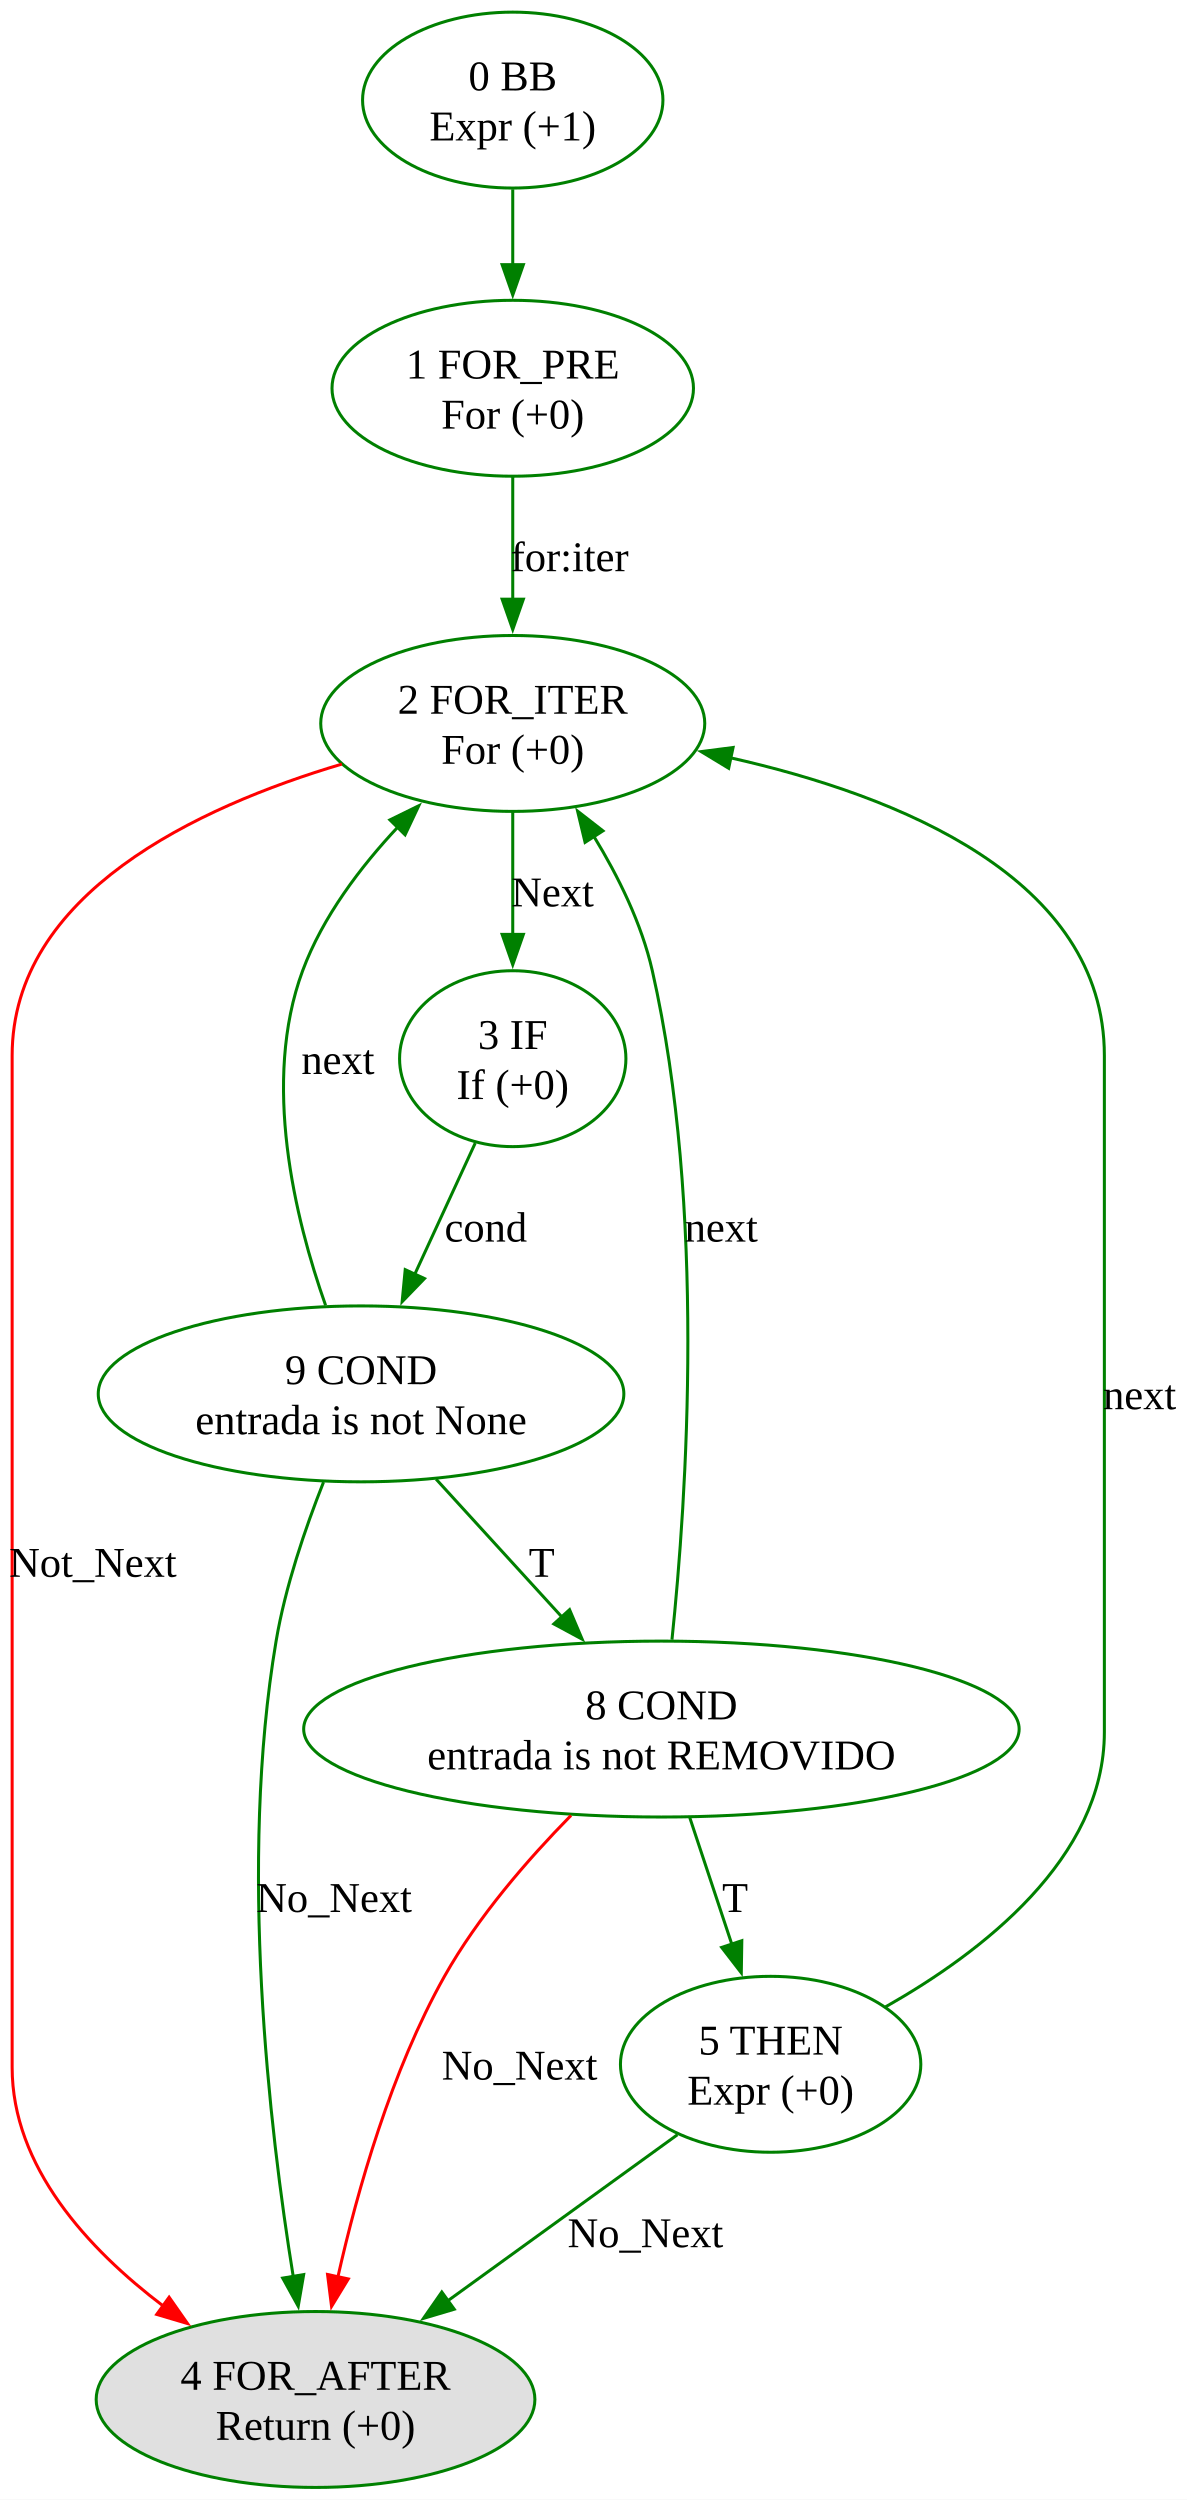
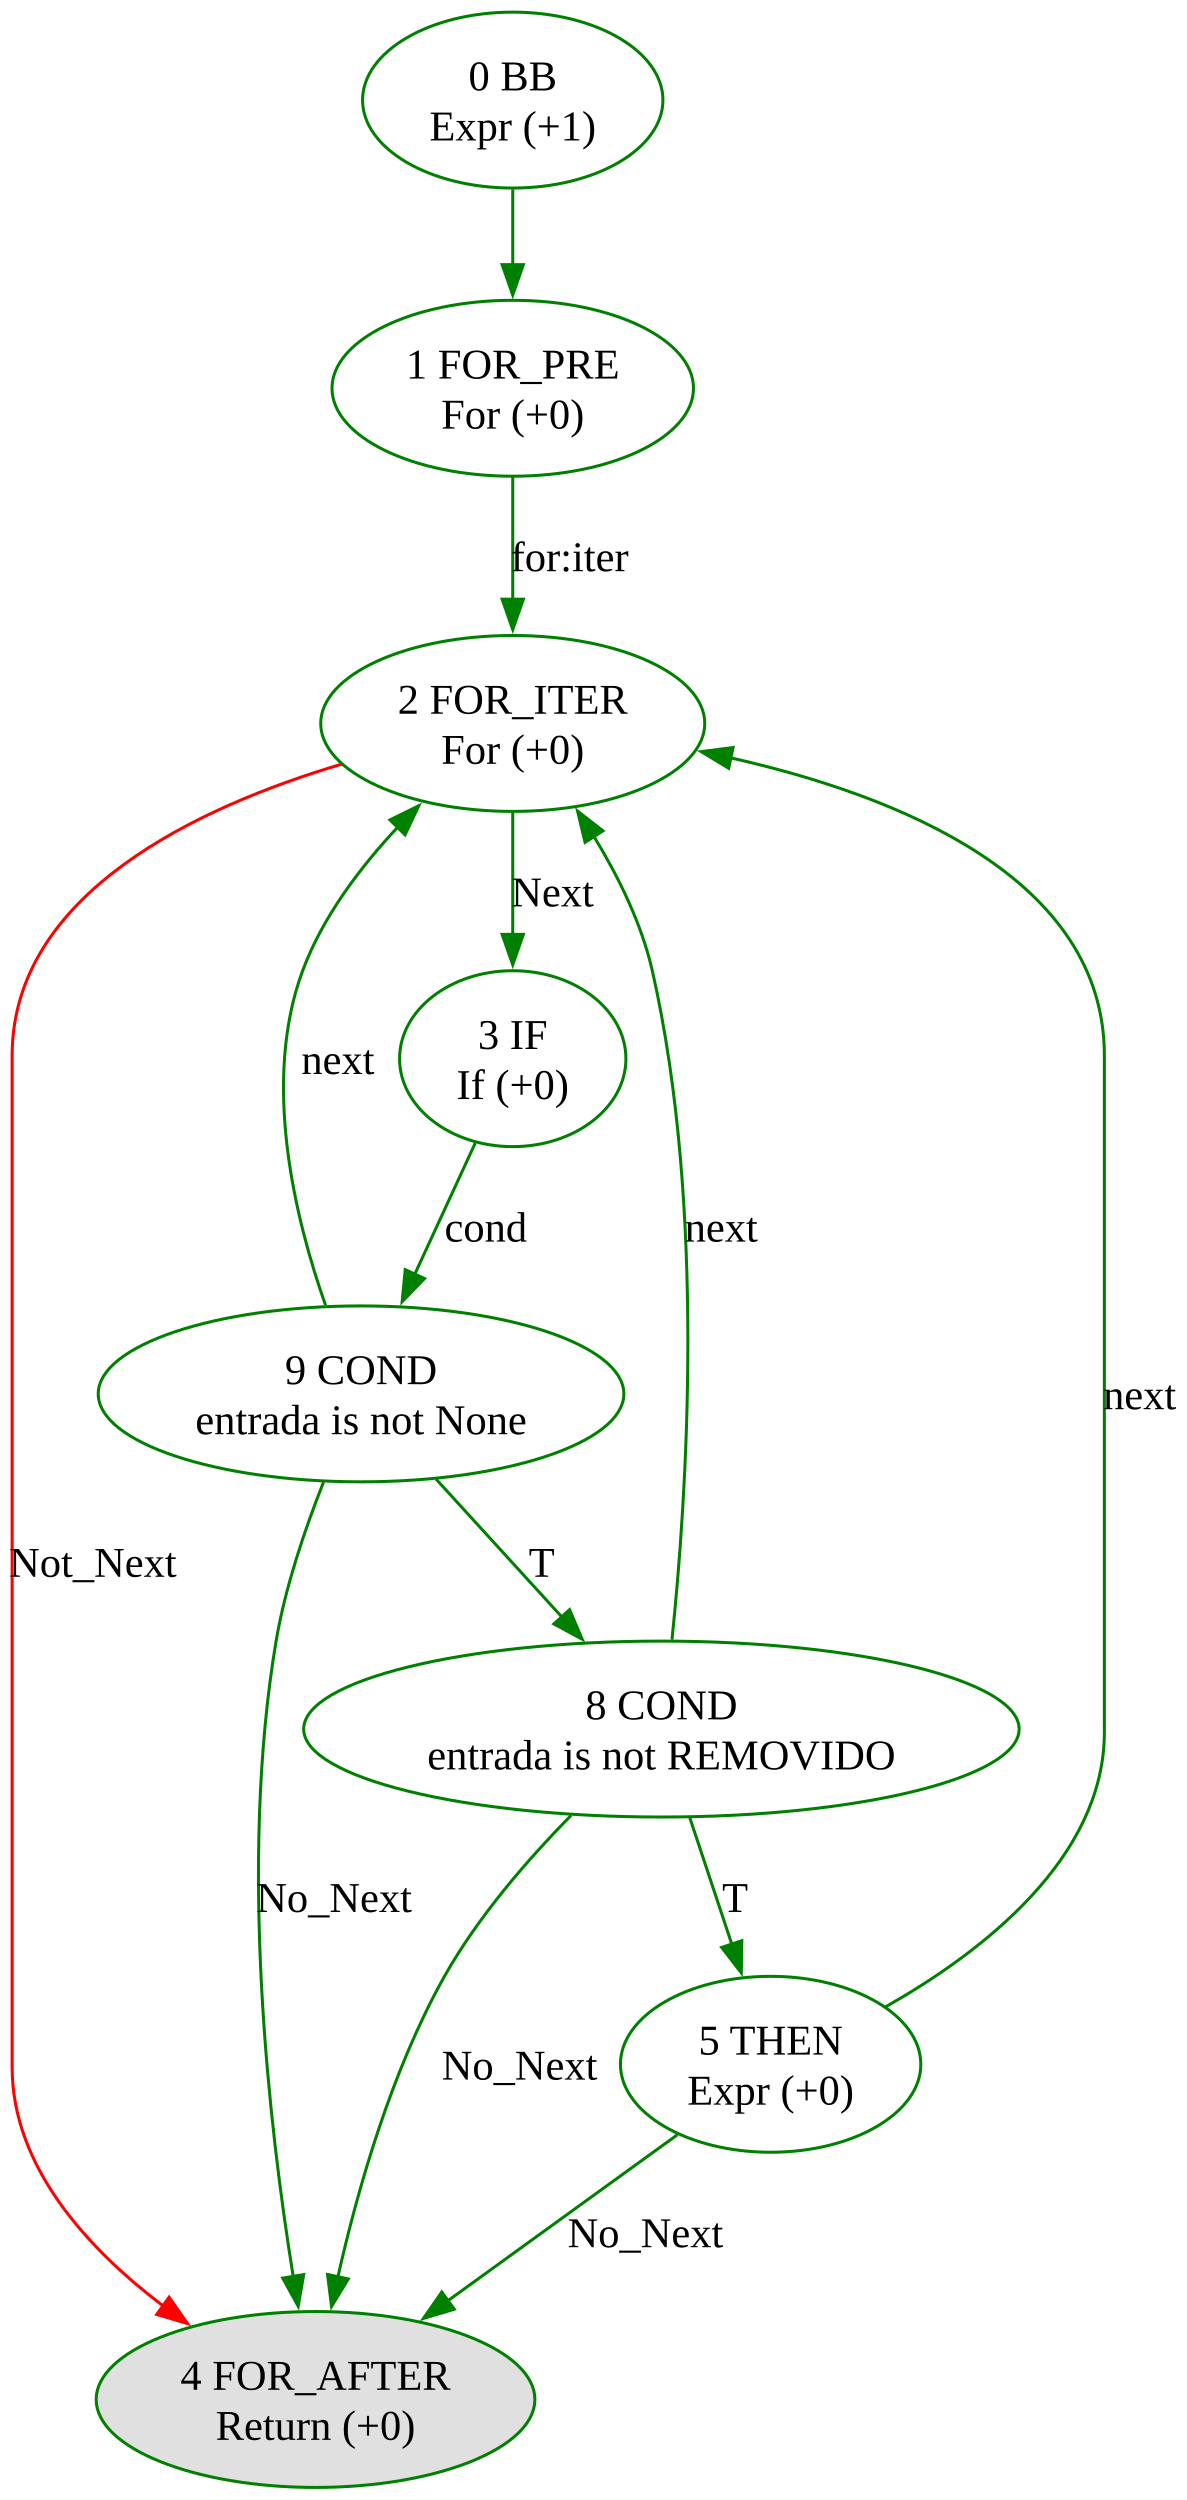
<svg xmlns="http://www.w3.org/2000/svg" xmlns:xlink="http://www.w3.org/1999/xlink" width="391pt" height="824pt" viewBox="0.00 0.00 391.00 824.00">
  <g id="graph0" class="graph" transform="scale(1 1) rotate(0) translate(4 819.86)">
    <polygon fill="white" stroke="none" points="-4,4 -4,-819.86 387.25,-819.86 387.25,4 -4,4" />
    <g id="node1" class="node">
      <g id="a_node1">
        <a xlink:title="'&#10;        Devolve uma lista com todas as chaves presentes na tabela.&#10;        '&#10;resultado = []&#10;">
          <ellipse fill="none" stroke="green" cx="165" cy="-786.87" rx="49.5" ry="28.99" />
          <text xml:space="preserve" text-anchor="middle" x="165" y="-790.07" font-family="Times New Roman,serif" font-size="14.00">0 BB</text>
          <text xml:space="preserve" text-anchor="middle" x="165" y="-773.57" font-family="Times New Roman,serif" font-size="14.00">Expr (+1)</text>
        </a>
      </g>
    </g>
    <g id="node2" class="node">
      <g id="a_node2">
        <a xlink:title="for entrada in self.tabela:&#10;    if entrada is not None and entrada is not REMOVIDO:&#10;        resultado.append(entrada[0])&#10;">
          <ellipse fill="none" stroke="green" cx="165" cy="-691.89" rx="59.57" ry="28.99" />
          <text xml:space="preserve" text-anchor="middle" x="165" y="-695.09" font-family="Times New Roman,serif" font-size="14.00">1 FOR_PRE</text>
          <text xml:space="preserve" text-anchor="middle" x="165" y="-678.59" font-family="Times New Roman,serif" font-size="14.00">For (+0)</text>
        </a>
      </g>
    </g>
    <g id="edge1" class="edge">
      <path fill="none" stroke="green" d="M165,-757.47C165,-749.63 165,-740.97 165,-732.62" />
      <polygon fill="green" stroke="green" points="168.5,-732.63 165,-722.63 161.5,-732.63 168.5,-732.63" />
    </g>
    <g id="node3" class="node">
      <ellipse fill="none" stroke="green" cx="165" cy="-581.41" rx="63.29" ry="28.99" />
      <text xml:space="preserve" text-anchor="middle" x="165" y="-584.61" font-family="Times New Roman,serif" font-size="14.00">2 FOR_ITER</text>
      <text xml:space="preserve" text-anchor="middle" x="165" y="-568.11" font-family="Times New Roman,serif" font-size="14.00">For (+0)</text>
    </g>
    <g id="edge2" class="edge">
      <path fill="none" stroke="green" d="M165,-662.67C165,-650.34 165,-635.65 165,-622.23" />
      <polygon fill="green" stroke="green" points="168.5,-622.37 165,-612.37 161.5,-622.37 168.5,-622.37" />
      <text xml:space="preserve" text-anchor="middle" x="183.75" y="-631.6" font-family="Times New Roman,serif" font-size="14.00">for:iter</text>
    </g>
    <g id="node4" class="node">
      <g id="a_node4">
        <a xlink:title="if entrada is not None and entrada is not REMOVIDO:&#10;    resultado.append(entrada[0])&#10;">
          <ellipse fill="none" stroke="green" cx="165" cy="-470.92" rx="37.3" ry="28.99" />
          <text xml:space="preserve" text-anchor="middle" x="165" y="-474.12" font-family="Times New Roman,serif" font-size="14.00">3 IF</text>
          <text xml:space="preserve" text-anchor="middle" x="165" y="-457.62" font-family="Times New Roman,serif" font-size="14.00">If (+0)</text>
        </a>
      </g>
    </g>
    <g id="edge3" class="edge">
      <path fill="none" stroke="green" d="M165,-552.19C165,-539.85 165,-525.17 165,-511.75" />
      <polygon fill="green" stroke="green" points="168.5,-511.89 165,-501.89 161.5,-511.89 168.5,-511.89" />
      <text xml:space="preserve" text-anchor="middle" x="178.12" y="-521.11" font-family="Times New Roman,serif" font-size="14.00">Next</text>
    </g>
    <g id="node5" class="node">
      <g id="a_node5">
        <a xlink:title="return resultado&#10;">
          <ellipse fill="#e0e0e0" stroke="green" cx="100" cy="-28.99" rx="72.3" ry="28.99" />
          <text xml:space="preserve" text-anchor="middle" x="100" y="-32.19" font-family="Times New Roman,serif" font-size="14.00">4 FOR_AFTER</text>
          <text xml:space="preserve" text-anchor="middle" x="100" y="-15.69" font-family="Times New Roman,serif" font-size="14.00">Return (+0)</text>
        </a>
      </g>
    </g>
    <g id="edge7" class="edge">
      <path fill="none" stroke="red" d="M108.68,-568.02C60.88,-553.8 0,-525.23 0,-471.92 0,-471.92 0,-471.92 0,-138.47 0,-105.74 24.92,-78.65 49.89,-59.73" />
      <polygon fill="red" stroke="red" points="51.74,-62.7 57.81,-54.02 47.65,-57.03 51.74,-62.7" />
      <text xml:space="preserve" text-anchor="middle" x="26.62" y="-300.15" font-family="Times New Roman,serif" font-size="14.00">Not_Next</text>
    </g>
    <g id="node8" class="node">
      <g id="a_node8">
        <a xlink:title="entrada is not None">
          <ellipse fill="none" stroke="green" cx="115" cy="-360.44" rx="86.62" ry="28.99" />
          <text xml:space="preserve" text-anchor="middle" x="115" y="-363.64" font-family="Times New Roman,serif" font-size="14.00">9 COND</text>
          <text xml:space="preserve" text-anchor="middle" x="115" y="-347.14" font-family="Times New Roman,serif" font-size="14.00">entrada is not None</text>
        </a>
      </g>
    </g>
    <g id="edge6" class="edge">
      <path fill="none" stroke="green" d="M152.64,-443.11C146.59,-429.98 139.2,-413.94 132.57,-399.57" />
      <polygon fill="green" stroke="green" points="135.91,-398.45 128.55,-390.83 129.56,-401.38 135.91,-398.45" />
      <text xml:space="preserve" text-anchor="middle" x="156.12" y="-410.63" font-family="Times New Roman,serif" font-size="14.00">cond</text>
    </g>
    <g id="node6" class="node">
      <g id="a_node6">
        <a xlink:title="resultado.append(entrada[0])&#10;">
          <ellipse fill="none" stroke="green" cx="250" cy="-139.47" rx="49.5" ry="28.99" />
          <text xml:space="preserve" text-anchor="middle" x="250" y="-142.67" font-family="Times New Roman,serif" font-size="14.00">5 THEN</text>
          <text xml:space="preserve" text-anchor="middle" x="250" y="-126.17" font-family="Times New Roman,serif" font-size="14.00">Expr (+0)</text>
        </a>
      </g>
    </g>
    <g id="edge8" class="edge">
      <path fill="none" stroke="green" d="M287.86,-158.39C319.67,-176.38 360,-207.38 360,-248.96 360,-471.92 360,-471.92 360,-471.92 360,-530.4 292.21,-557.63 236.57,-570.13" />
      <polygon fill="green" stroke="green" points="236.17,-566.64 227.11,-572.13 237.62,-573.49 236.17,-566.64" />
      <text xml:space="preserve" text-anchor="middle" x="371.62" y="-355.39" font-family="Times New Roman,serif" font-size="14.00">next</text>
    </g>
    <g id="edge9" class="edge">
      <path fill="none" stroke="green" d="M219.28,-116.26C197.39,-100.43 167.67,-78.93 143.36,-61.35" />
      <polygon fill="green" stroke="green" points="145.72,-58.74 135.57,-55.72 141.62,-64.41 145.72,-58.74" />
      <text xml:space="preserve" text-anchor="middle" x="208.73" y="-79.18" font-family="Times New Roman,serif" font-size="14.00">No_Next</text>
    </g>
    <g id="node7" class="node">
      <g id="a_node7">
        <a xlink:title="entrada is not REMOVIDO">
          <ellipse fill="none" stroke="green" cx="214" cy="-249.96" rx="117.91" ry="28.99" />
          <text xml:space="preserve" text-anchor="middle" x="214" y="-253.16" font-family="Times New Roman,serif" font-size="14.00">8 COND</text>
          <text xml:space="preserve" text-anchor="middle" x="214" y="-236.66" font-family="Times New Roman,serif" font-size="14.00">entrada is not REMOVIDO</text>
        </a>
      </g>
    </g>
    <g id="edge10" class="edge">
      <path fill="none" stroke="green" d="M217.48,-279.41C222.35,-326.13 228.74,-421.72 211,-499.91 207.48,-515.42 199.82,-530.95 191.75,-544.17" />
      <polygon fill="green" stroke="green" points="188.84,-542.22 186.37,-552.52 194.73,-546.01 188.84,-542.22" />
      <text xml:space="preserve" text-anchor="middle" x="233.72" y="-410.63" font-family="Times New Roman,serif" font-size="14.00">next</text>
    </g>
    <g id="edge11" class="edge">
-       <path fill="none" stroke="red" d="M184.21,-221.5C169.89,-206.93 153.49,-188.02 142.5,-168.47 125.01,-137.35 113.85,-98.17 107.38,-69.43" />
-       <polygon fill="red" stroke="red" points="110.8,-68.72 105.28,-59.67 103.96,-70.19 110.8,-68.72" />
+       <path fill="none" stroke="green" d="M184.21,-221.5C169.89,-206.93 153.49,-188.02 142.5,-168.47 125.01,-137.35 113.85,-98.17 107.38,-69.43" />
+       <polygon fill="green" stroke="green" points="110.8,-68.72 105.28,-59.67 103.96,-70.19 110.8,-68.72" />
      <text xml:space="preserve" text-anchor="middle" x="167.25" y="-134.42" font-family="Times New Roman,serif" font-size="14.00">No_Next</text>
    </g>
    <g id="edge4" class="edge">
      <path fill="none" stroke="green" d="M223.36,-220.74C227.61,-207.96 232.69,-192.65 237.27,-178.85" />
      <polygon fill="green" stroke="green" points="240.5,-180.21 240.33,-169.61 233.86,-178 240.5,-180.21" />
      <text xml:space="preserve" text-anchor="middle" x="238.28" y="-189.67" font-family="Times New Roman,serif" font-size="14.00">T</text>
    </g>
    <g id="edge12" class="edge">
      <path fill="none" stroke="green" d="M103.31,-389.63C93.21,-418.23 82.2,-463.39 95.75,-499.91 102.33,-517.66 114.78,-534.12 127.32,-547.47" />
      <polygon fill="green" stroke="green" points="124.52,-549.62 134.03,-554.29 129.51,-544.71 124.52,-549.62" />
      <text xml:space="preserve" text-anchor="middle" x="107.38" y="-465.87" font-family="Times New Roman,serif" font-size="14.00">next</text>
    </g>
    <g id="edge13" class="edge">
      <path fill="none" stroke="green" d="M102.64,-331.37C96.61,-316.17 90.03,-296.89 87,-278.95 74.62,-205.66 84.7,-118.67 92.68,-69.34" />
      <polygon fill="green" stroke="green" points="96.09,-70.16 94.29,-59.72 89.18,-69 96.09,-70.16" />
      <text xml:space="preserve" text-anchor="middle" x="106.11" y="-189.67" font-family="Times New Roman,serif" font-size="14.00">No_Next</text>
    </g>
    <g id="edge5" class="edge">
      <path fill="none" stroke="green" d="M139.73,-332.34C152.27,-318.6 167.67,-301.72 181.19,-286.91" />
      <polygon fill="green" stroke="green" points="183.73,-289.32 187.88,-279.58 178.55,-284.61 183.73,-289.32" />
      <text xml:space="preserve" text-anchor="middle" x="174.55" y="-300.15" font-family="Times New Roman,serif" font-size="14.00">T</text>
    </g>
  </g>
</svg>
